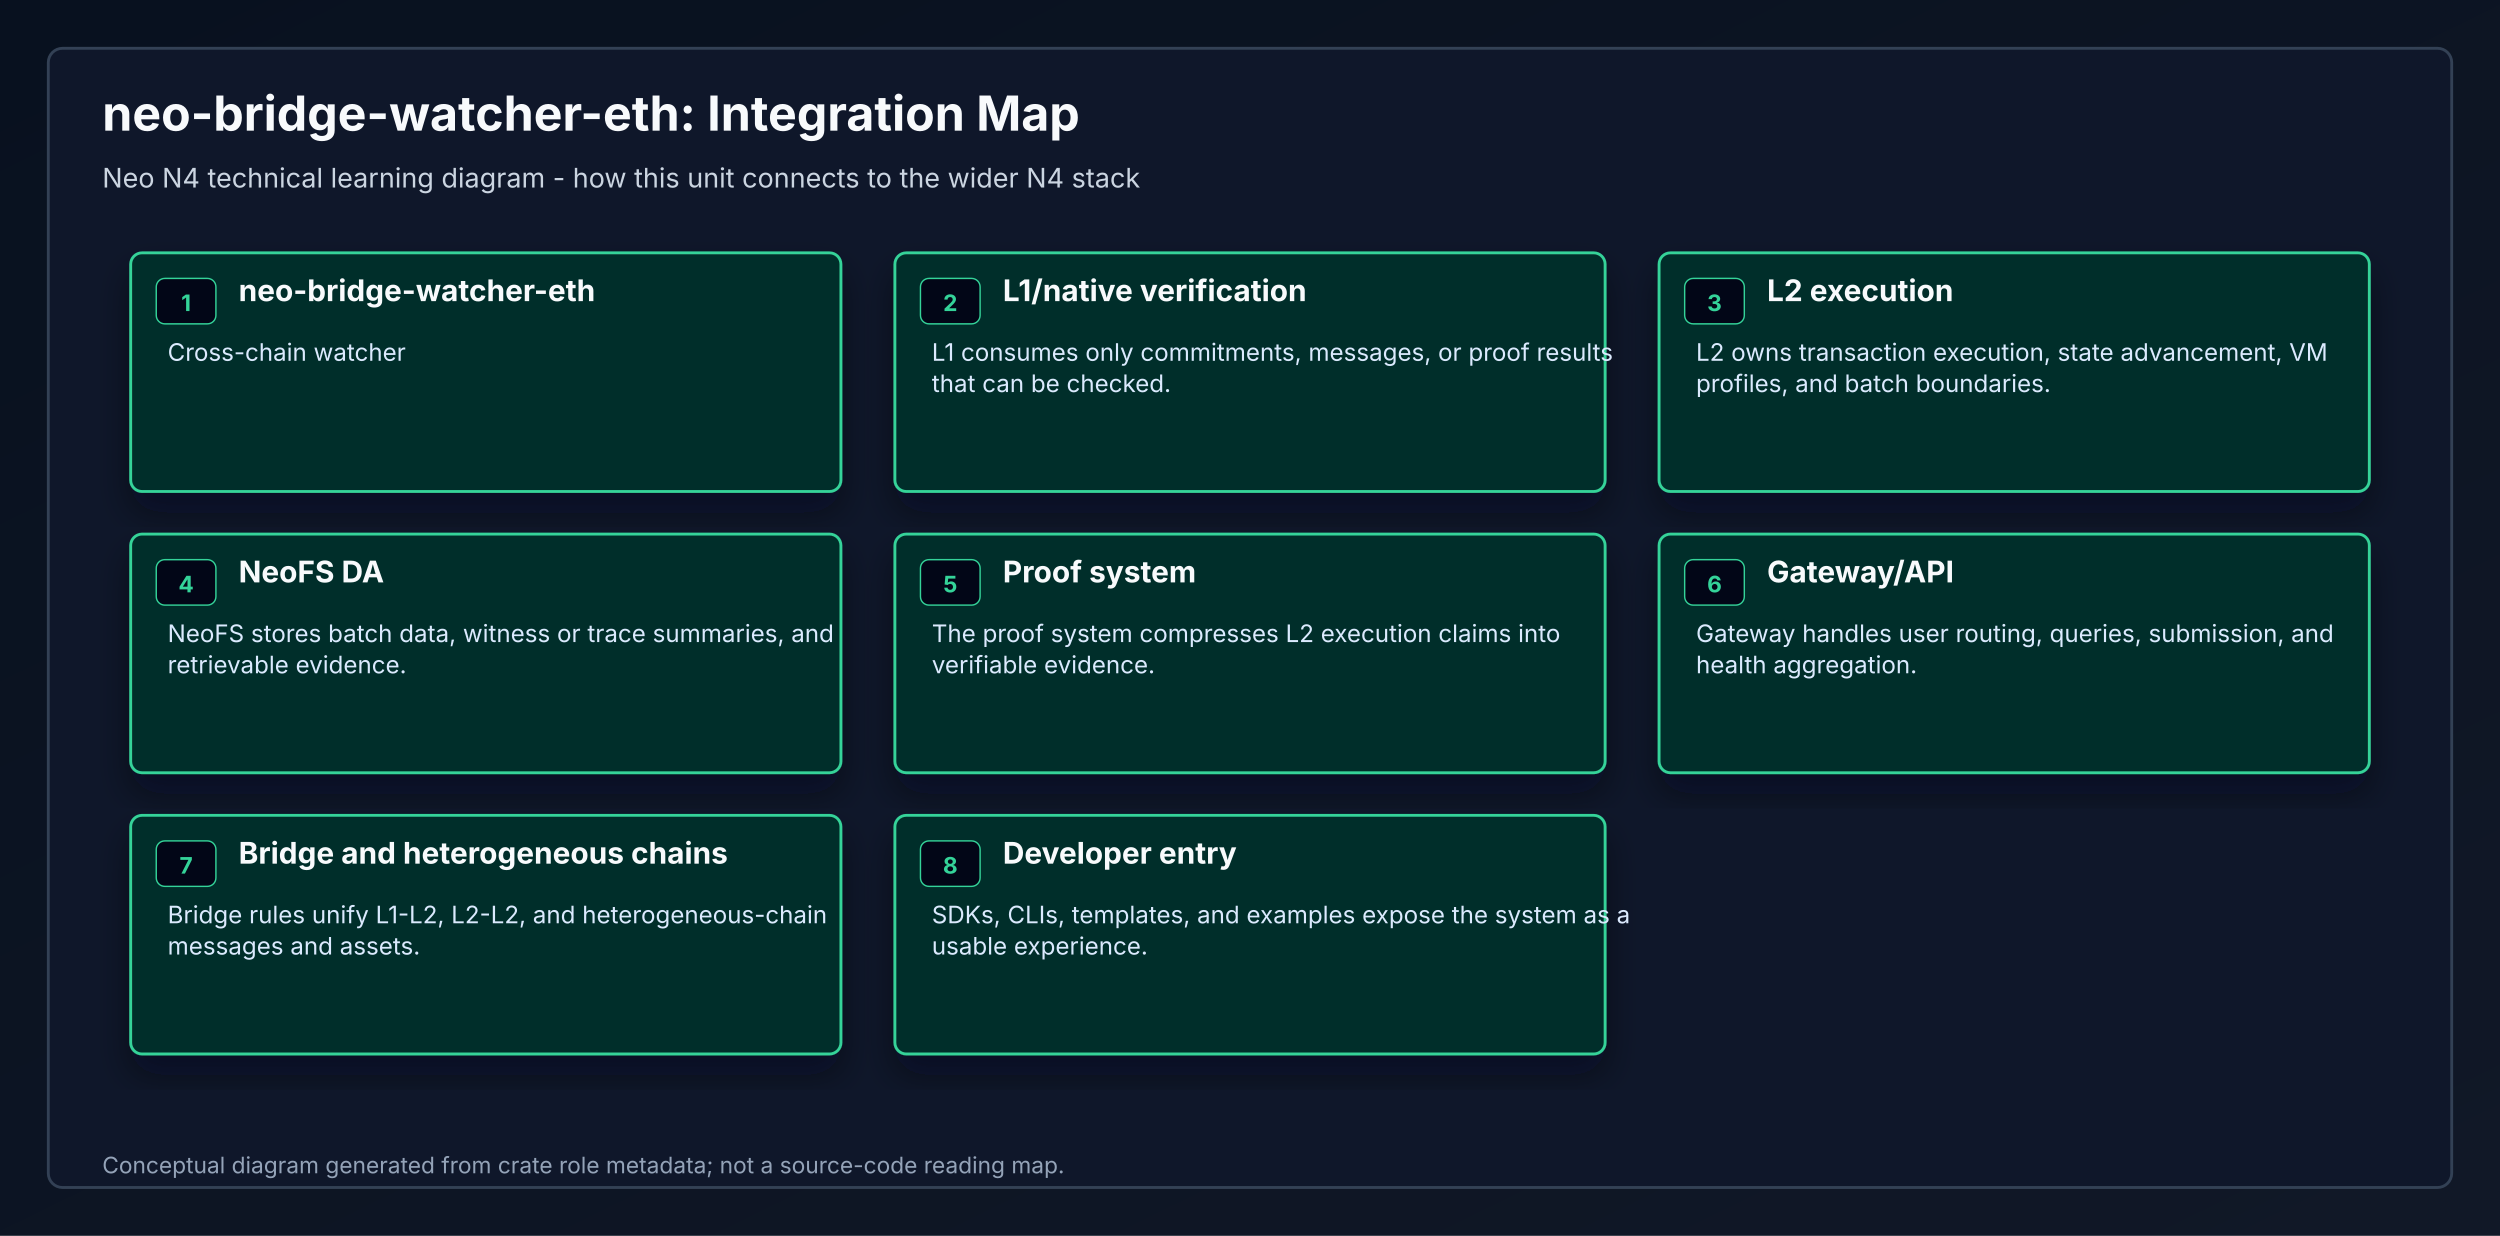
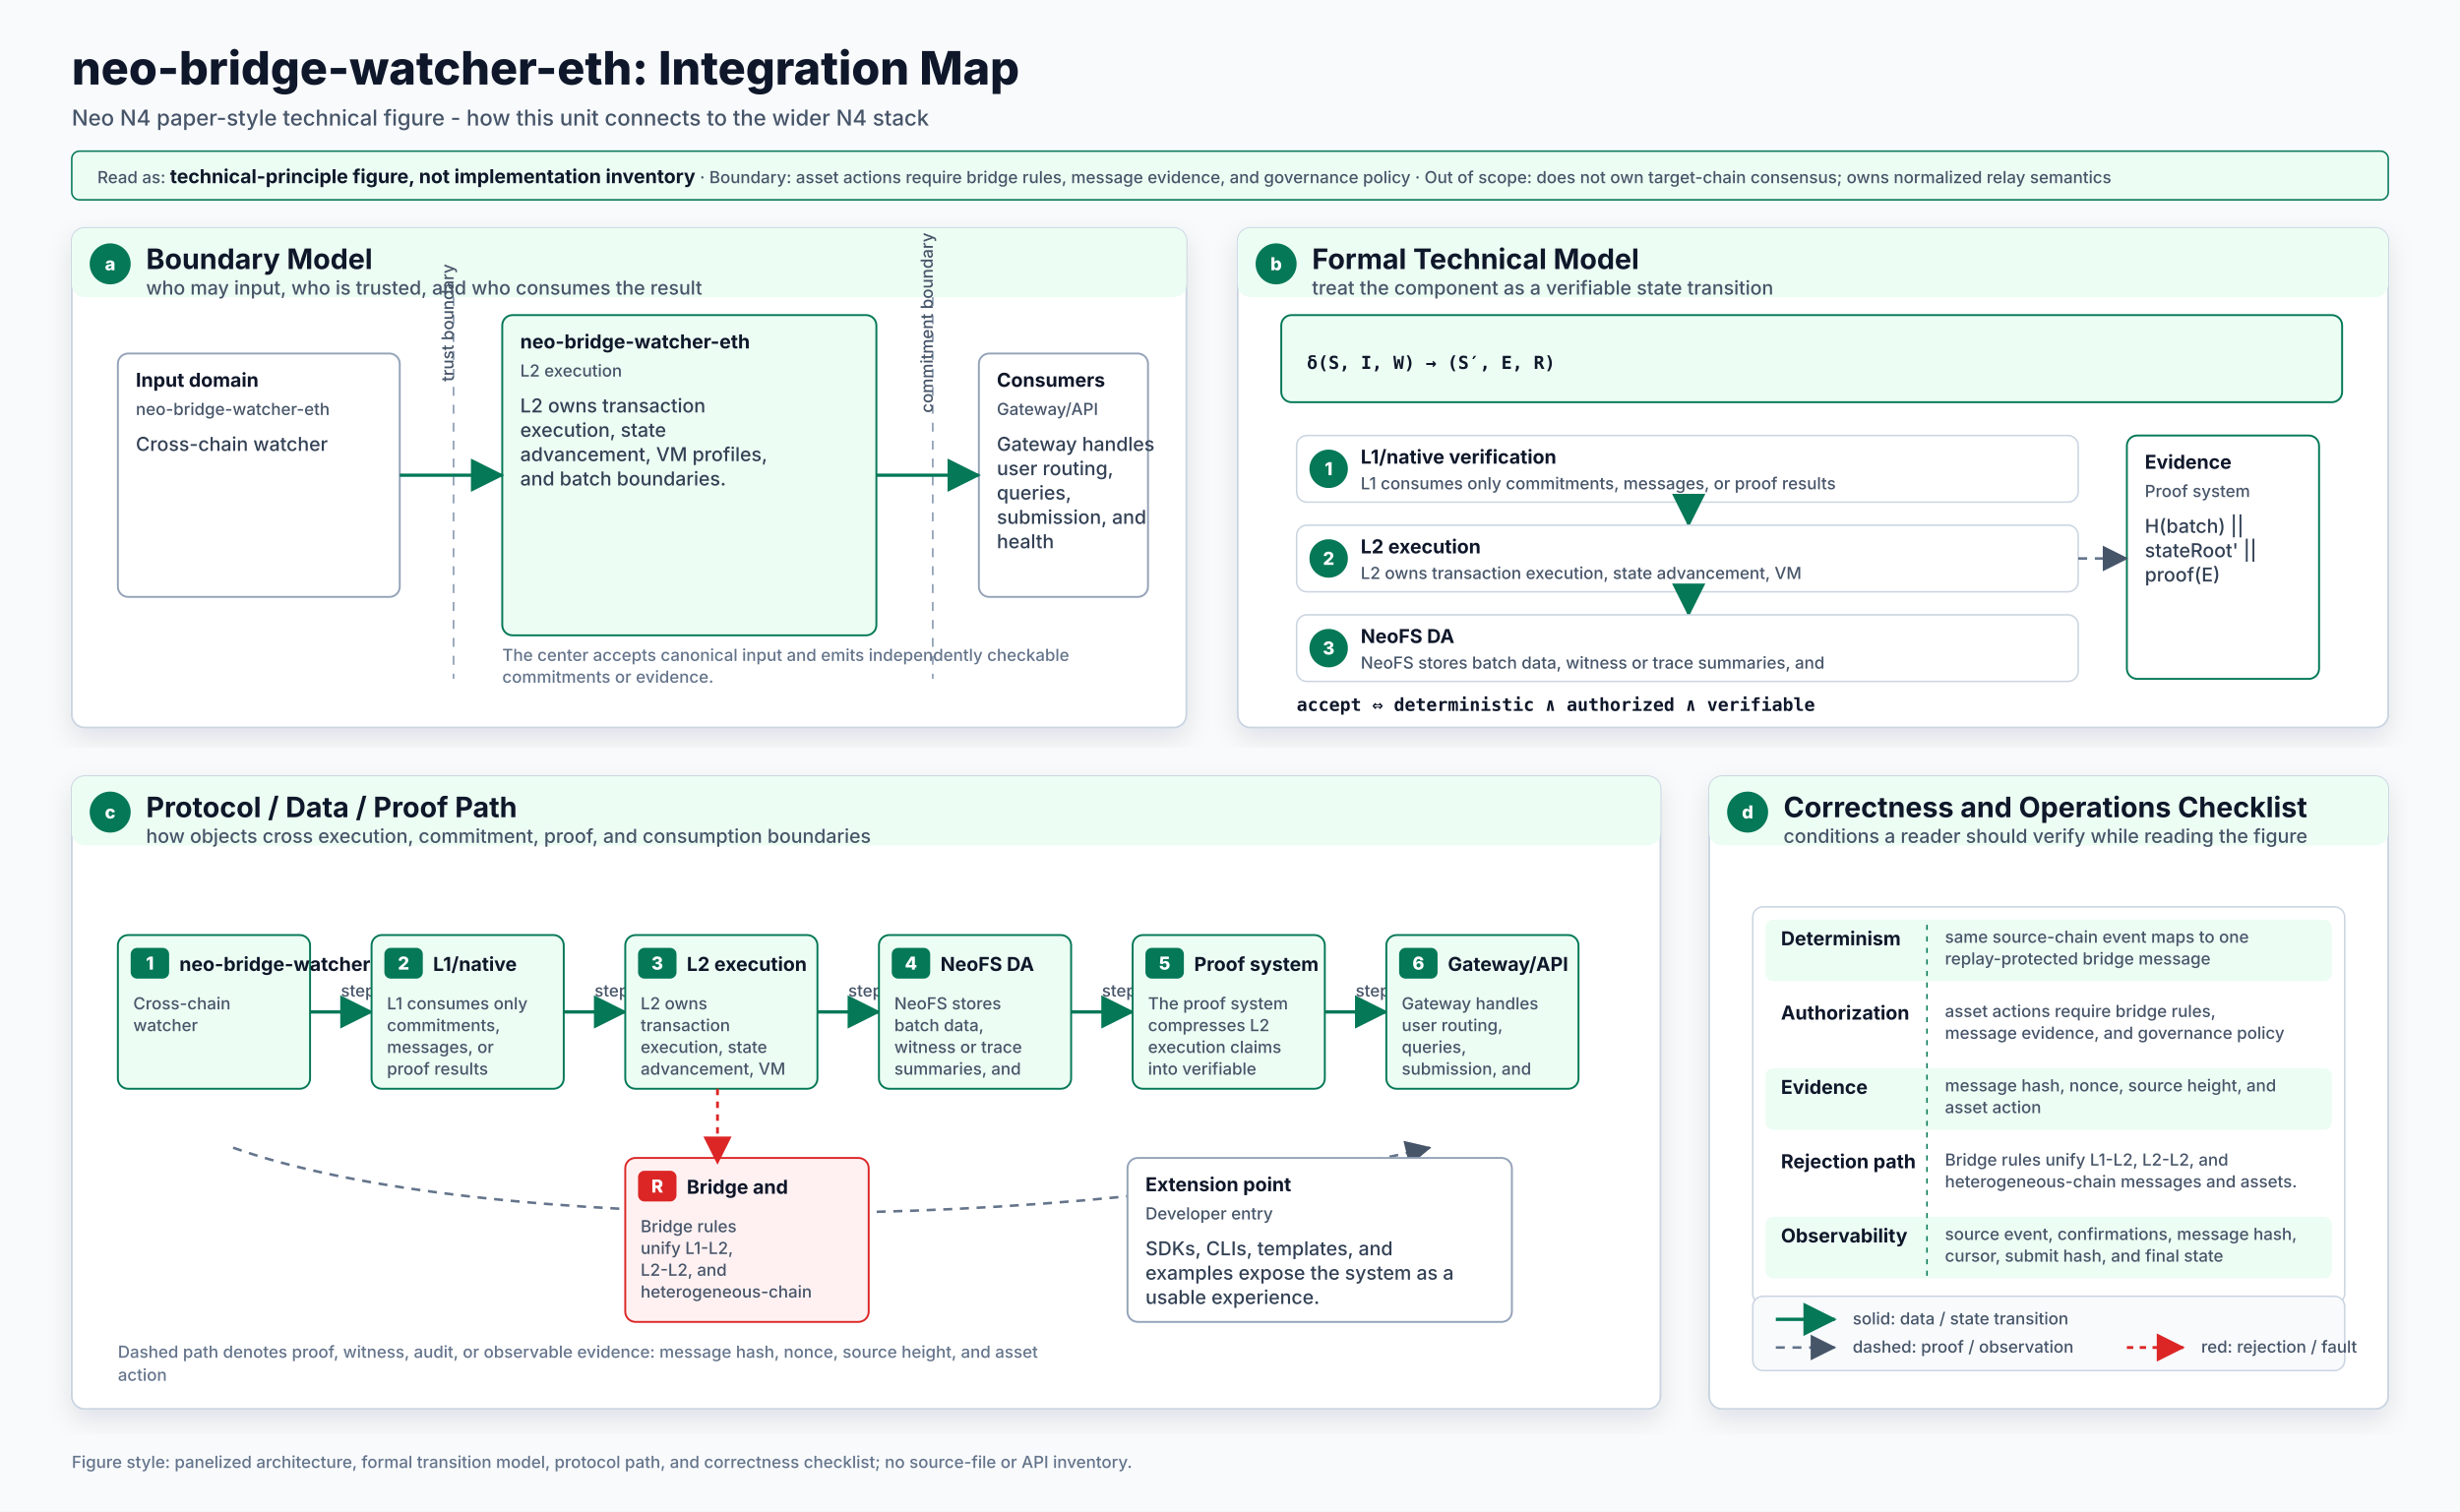
- <svg xmlns="http://www.w3.org/2000/svg" width="1760" height="870" viewBox="0 0 1760 870" role="img" aria-label="neo-bridge-watcher-eth Integration Map">
+ <svg xmlns="http://www.w3.org/2000/svg" width="1920" height="1180" viewBox="0 0 1920 1180" role="img" aria-label="neo-bridge-watcher-eth Integration Map">
  <defs>
-     <linearGradient id="bg" x1="0" y1="0" x2="1" y2="1">
-       <stop offset="0%" stop-color="#08111f" />
-       <stop offset="100%" stop-color="#111827" />
-     </linearGradient>
-     <filter id="shadow" x="-15%" y="-15%" width="130%" height="130%">
-       <feDropShadow dx="0" dy="14" stdDeviation="12" flood-color="#020617" flood-opacity="0.42" />
+     <marker id="arrow" viewBox="0 0 10 10" refX="9.4" refY="5" markerWidth="10" markerHeight="10" orient="auto">
+       <path d="M0,0 L10,5 L0,10 Z" fill="#475569" />
+     </marker>
+     <marker id="arrowAccent" viewBox="0 0 10 10" refX="9.4" refY="5" markerWidth="10" markerHeight="10" orient="auto">
+       <path d="M0,0 L10,5 L0,10 Z" fill="#047857" />
+     </marker>
+     <marker id="arrowFault" viewBox="0 0 10 10" refX="9.4" refY="5" markerWidth="10" markerHeight="10" orient="auto">
+       <path d="M0,0 L10,5 L0,10 Z" fill="#dc2626" />
+     </marker>
+     <filter id="paperShadow" x="-3%" y="-4%" width="106%" height="108%">
+       <feDropShadow dx="0" dy="8" stdDeviation="10" flood-color="#0f172a" flood-opacity="0.10" />
    </filter>
+     <style>
+ .bg{fill:#f8fafc}.panel{fill:#ffffff;stroke:#cbd5e1;stroke-width:1.5;filter:url(#paperShadow)}
+ .panelTitle{font:700 22px 'Inter','Segoe UI',Arial,sans-serif;fill:#0f172a}.panelSub{font:500 15px 'Inter','Segoe UI',Arial,sans-serif;fill:#475569}
+ .title{font:800 36px 'Inter','Segoe UI',Arial,sans-serif;fill:#0f172a}.subtitle{font:500 17px 'Inter','Segoe UI',Arial,sans-serif;fill:#475569}
+ .small{font:500 13px 'Inter','Segoe UI',Arial,sans-serif;fill:#475569}.body{font:500 15px 'Inter','Segoe UI',Arial,sans-serif;fill:#334155}
+ .bodyStrong{font:750 15px 'Inter','Segoe UI',Arial,sans-serif;fill:#0f172a}.mono{font:650 14px 'Cascadia Mono','SFMono-Regular',Consolas,monospace;fill:#0f172a}
+ .label{font:800 14px 'Inter','Segoe UI',Arial,sans-serif;fill:#ffffff}.caption{font:500 13px 'Inter','Segoe UI',Arial,sans-serif;fill:#64748b}
+ .arrow{stroke:#475569;stroke-width:2.2;fill:none;marker-end:url(#arrow)}.arrowAccent{stroke:#047857;stroke-width:2.6;fill:none;marker-end:url(#arrowAccent)}.arrowDash{stroke:#64748b;stroke-width:2;fill:none;stroke-dasharray:7 6;marker-end:url(#arrow)}.arrowFault{stroke:#dc2626;stroke-width:2.2;fill:none;stroke-dasharray:5 5;marker-end:url(#arrowFault)}
+ </style>
  </defs>
-   <rect width="1760" height="100%" fill="url(#bg)" />
-   <rect x="34" y="34" width="1692" height="802" rx="10" fill="#0f172a" stroke="#334155" stroke-width="2" />
-   <text x="72" y="92" fill="#f8fafc" font-family="Inter,Segoe UI,Arial,sans-serif" font-size="34" font-weight="700">neo-bridge-watcher-eth: Integration Map</text>
-   <text x="72" y="132" fill="#cbd5e1" font-family="Inter,Segoe UI,Arial,sans-serif" font-size="19">Neo N4 technical learning diagram - how this unit connects to the wider N4 stack</text>
-   <rect x="92" y="178" width="500" height="168" rx="8" fill="#052e2b" stroke="#34d399" stroke-width="2" filter="url(#shadow)" />
-   <rect x="110" y="196" width="42" height="32" rx="6" fill="#020617" stroke="#34d399" stroke-width="1" />
-   <text x="131" y="219" text-anchor="middle" fill="#34d399" font-family="Inter,Segoe UI,Arial,sans-serif" font-size="16" font-weight="700">1</text>
-   <text x="168" y="212" fill="#f8fafc" font-family="Inter,Segoe UI,Arial,sans-serif" font-size="21" font-weight="700">neo-bridge-watcher-eth</text>
-   <text x="118" y="254" fill="#dbeafe" font-family="Inter,Segoe UI,Arial,sans-serif" font-size="17">Cross-chain watcher</text>
-   <rect x="630" y="178" width="500" height="168" rx="8" fill="#052e2b" stroke="#34d399" stroke-width="2" filter="url(#shadow)" />
-   <rect x="648" y="196" width="42" height="32" rx="6" fill="#020617" stroke="#34d399" stroke-width="1" />
-   <text x="669" y="219" text-anchor="middle" fill="#34d399" font-family="Inter,Segoe UI,Arial,sans-serif" font-size="16" font-weight="700">2</text>
-   <text x="706" y="212" fill="#f8fafc" font-family="Inter,Segoe UI,Arial,sans-serif" font-size="21" font-weight="700">L1/native verification</text>
-   <text x="656" y="254" fill="#dbeafe" font-family="Inter,Segoe UI,Arial,sans-serif" font-size="17">L1 consumes only commitments, messages, or proof results</text>
-   <text x="656" y="276" fill="#dbeafe" font-family="Inter,Segoe UI,Arial,sans-serif" font-size="17">that can be checked.</text>
-   <rect x="1168" y="178" width="500" height="168" rx="8" fill="#052e2b" stroke="#34d399" stroke-width="2" filter="url(#shadow)" />
-   <rect x="1186" y="196" width="42" height="32" rx="6" fill="#020617" stroke="#34d399" stroke-width="1" />
-   <text x="1207" y="219" text-anchor="middle" fill="#34d399" font-family="Inter,Segoe UI,Arial,sans-serif" font-size="16" font-weight="700">3</text>
-   <text x="1244" y="212" fill="#f8fafc" font-family="Inter,Segoe UI,Arial,sans-serif" font-size="21" font-weight="700">L2 execution</text>
-   <text x="1194" y="254" fill="#dbeafe" font-family="Inter,Segoe UI,Arial,sans-serif" font-size="17">L2 owns transaction execution, state advancement, VM</text>
-   <text x="1194" y="276" fill="#dbeafe" font-family="Inter,Segoe UI,Arial,sans-serif" font-size="17">profiles, and batch boundaries.</text>
-   <rect x="92" y="376" width="500" height="168" rx="8" fill="#052e2b" stroke="#34d399" stroke-width="2" filter="url(#shadow)" />
-   <rect x="110" y="394" width="42" height="32" rx="6" fill="#020617" stroke="#34d399" stroke-width="1" />
-   <text x="131" y="417" text-anchor="middle" fill="#34d399" font-family="Inter,Segoe UI,Arial,sans-serif" font-size="16" font-weight="700">4</text>
-   <text x="168" y="410" fill="#f8fafc" font-family="Inter,Segoe UI,Arial,sans-serif" font-size="21" font-weight="700">NeoFS DA</text>
-   <text x="118" y="452" fill="#dbeafe" font-family="Inter,Segoe UI,Arial,sans-serif" font-size="17">NeoFS stores batch data, witness or trace summaries, and</text>
-   <text x="118" y="474" fill="#dbeafe" font-family="Inter,Segoe UI,Arial,sans-serif" font-size="17">retrievable evidence.</text>
-   <rect x="630" y="376" width="500" height="168" rx="8" fill="#052e2b" stroke="#34d399" stroke-width="2" filter="url(#shadow)" />
-   <rect x="648" y="394" width="42" height="32" rx="6" fill="#020617" stroke="#34d399" stroke-width="1" />
-   <text x="669" y="417" text-anchor="middle" fill="#34d399" font-family="Inter,Segoe UI,Arial,sans-serif" font-size="16" font-weight="700">5</text>
-   <text x="706" y="410" fill="#f8fafc" font-family="Inter,Segoe UI,Arial,sans-serif" font-size="21" font-weight="700">Proof system</text>
-   <text x="656" y="452" fill="#dbeafe" font-family="Inter,Segoe UI,Arial,sans-serif" font-size="17">The proof system compresses L2 execution claims into</text>
-   <text x="656" y="474" fill="#dbeafe" font-family="Inter,Segoe UI,Arial,sans-serif" font-size="17">verifiable evidence.</text>
-   <rect x="1168" y="376" width="500" height="168" rx="8" fill="#052e2b" stroke="#34d399" stroke-width="2" filter="url(#shadow)" />
-   <rect x="1186" y="394" width="42" height="32" rx="6" fill="#020617" stroke="#34d399" stroke-width="1" />
-   <text x="1207" y="417" text-anchor="middle" fill="#34d399" font-family="Inter,Segoe UI,Arial,sans-serif" font-size="16" font-weight="700">6</text>
-   <text x="1244" y="410" fill="#f8fafc" font-family="Inter,Segoe UI,Arial,sans-serif" font-size="21" font-weight="700">Gateway/API</text>
-   <text x="1194" y="452" fill="#dbeafe" font-family="Inter,Segoe UI,Arial,sans-serif" font-size="17">Gateway handles user routing, queries, submission, and</text>
-   <text x="1194" y="474" fill="#dbeafe" font-family="Inter,Segoe UI,Arial,sans-serif" font-size="17">health aggregation.</text>
-   <rect x="92" y="574" width="500" height="168" rx="8" fill="#052e2b" stroke="#34d399" stroke-width="2" filter="url(#shadow)" />
-   <rect x="110" y="592" width="42" height="32" rx="6" fill="#020617" stroke="#34d399" stroke-width="1" />
-   <text x="131" y="615" text-anchor="middle" fill="#34d399" font-family="Inter,Segoe UI,Arial,sans-serif" font-size="16" font-weight="700">7</text>
-   <text x="168" y="608" fill="#f8fafc" font-family="Inter,Segoe UI,Arial,sans-serif" font-size="21" font-weight="700">Bridge and heterogeneous chains</text>
-   <text x="118" y="650" fill="#dbeafe" font-family="Inter,Segoe UI,Arial,sans-serif" font-size="17">Bridge rules unify L1-L2, L2-L2, and heterogeneous-chain</text>
-   <text x="118" y="672" fill="#dbeafe" font-family="Inter,Segoe UI,Arial,sans-serif" font-size="17">messages and assets.</text>
-   <rect x="630" y="574" width="500" height="168" rx="8" fill="#052e2b" stroke="#34d399" stroke-width="2" filter="url(#shadow)" />
-   <rect x="648" y="592" width="42" height="32" rx="6" fill="#020617" stroke="#34d399" stroke-width="1" />
-   <text x="669" y="615" text-anchor="middle" fill="#34d399" font-family="Inter,Segoe UI,Arial,sans-serif" font-size="16" font-weight="700">8</text>
-   <text x="706" y="608" fill="#f8fafc" font-family="Inter,Segoe UI,Arial,sans-serif" font-size="21" font-weight="700">Developer entry</text>
-   <text x="656" y="650" fill="#dbeafe" font-family="Inter,Segoe UI,Arial,sans-serif" font-size="17">SDKs, CLIs, templates, and examples expose the system as a</text>
-   <text x="656" y="672" fill="#dbeafe" font-family="Inter,Segoe UI,Arial,sans-serif" font-size="17">usable experience.</text>
-   <text x="72" y="826" fill="#94a3b8" font-family="Inter,Segoe UI,Arial,sans-serif" font-size="16">Conceptual diagram generated from crate role metadata; not a source-code reading map.</text>
+   <rect class="bg" width="1920" height="1180" />
+   <text x="56" y="66" class="title">neo-bridge-watcher-eth: Integration Map</text>
+   <text x="56" y="98" class="subtitle">Neo N4 paper-style technical figure - how this unit connects to the wider N4 stack</text>
+   <rect x="56" y="118" width="1808" height="38" rx="6" fill="#ecfdf3" stroke="#047857" stroke-width="1.2" />
+   <text x="76" y="143" class="small">Read as: <tspan class="bodyStrong">technical-principle figure, not implementation inventory</tspan> · Boundary: asset actions require bridge rules, message evidence, and governance policy · Out of scope: does not own target-chain consensus; owns normalized relay semantics</text>
+   <rect x="56" y="178" width="870" height="390" rx="10" class="panel" />
+   <rect x="56" y="178" width="870" height="54" rx="10" fill="#ecfdf3" stroke="#cbd5e1" stroke-width="0" />
+   <circle cx="86" cy="206" r="16" fill="#047857" />
+   <text x="86" y="211" text-anchor="middle" class="label">a</text>
+   <text x="114" y="210" class="panelTitle">Boundary Model</text>
+   <text x="114" y="230" class="panelSub">who may input, who is trusted, and who consumes the result</text>
+   <rect x="966" y="178" width="898" height="390" rx="10" class="panel" />
+   <rect x="966" y="178" width="898" height="54" rx="10" fill="#ecfdf3" stroke="#cbd5e1" stroke-width="0" />
+   <circle cx="996" cy="206" r="16" fill="#047857" />
+   <text x="996" y="211" text-anchor="middle" class="label">b</text>
+   <text x="1024" y="210" class="panelTitle">Formal Technical Model</text>
+   <text x="1024" y="230" class="panelSub">treat the component as a verifiable state transition</text>
+   <rect x="56" y="606" width="1240" height="494" rx="10" class="panel" />
+   <rect x="56" y="606" width="1240" height="54" rx="10" fill="#ecfdf3" stroke="#cbd5e1" stroke-width="0" />
+   <circle cx="86" cy="634" r="16" fill="#047857" />
+   <text x="86" y="639" text-anchor="middle" class="label">c</text>
+   <text x="114" y="638" class="panelTitle">Protocol / Data / Proof Path</text>
+   <text x="114" y="658" class="panelSub">how objects cross execution, commitment, proof, and consumption boundaries</text>
+   <rect x="1334" y="606" width="530" height="494" rx="10" class="panel" />
+   <rect x="1334" y="606" width="530" height="54" rx="10" fill="#ecfdf3" stroke="#cbd5e1" stroke-width="0" />
+   <circle cx="1364" cy="634" r="16" fill="#047857" />
+   <text x="1364" y="639" text-anchor="middle" class="label">d</text>
+   <text x="1392" y="638" class="panelTitle">Correctness and Operations Checklist</text>
+   <text x="1392" y="658" class="panelSub">conditions a reader should verify while reading the figure</text>
+   <rect x="92" y="276" width="220" height="190" rx="8" fill="#ffffff" stroke="#94a3b8" stroke-width="1.5" />
+   <text x="106" y="302" class="bodyStrong">Input domain</text>
+   <text x="106" y="324" class="small">neo-bridge-watcher-eth</text>
+   <text x="106" y="352" class="body">Cross-chain watcher</text>
+   <line x1="354" y1="232" x2="354" y2="530" stroke="#94a3b8" stroke-width="1.4" stroke-dasharray="7 7" />
+   <text x="354" y="252" class="small" text-anchor="middle" transform="rotate(-90 354 252)">trust boundary</text>
+   <rect x="392" y="246" width="292" height="250" rx="8" fill="#ecfdf3" stroke="#047857" stroke-width="1.5" />
+   <text x="406" y="272" class="bodyStrong">neo-bridge-watcher-eth</text>
+   <text x="406" y="294" class="small">L2 execution</text>
+   <text x="406" y="322" class="body">L2 owns transaction</text>
+   <text x="406" y="341" class="body">execution, state</text>
+   <text x="406" y="360" class="body">advancement, VM profiles,</text>
+   <text x="406" y="379" class="body">and batch boundaries.</text>
+   <line x1="728" y1="232" x2="728" y2="530" stroke="#94a3b8" stroke-width="1.4" stroke-dasharray="7 7" />
+   <text x="728" y="252" class="small" text-anchor="middle" transform="rotate(-90 728 252)">commitment boundary</text>
+   <rect x="764" y="276" width="132" height="190" rx="8" fill="#ffffff" stroke="#94a3b8" stroke-width="1.5" />
+   <text x="778" y="302" class="bodyStrong">Consumers</text>
+   <text x="778" y="324" class="small">Gateway/API</text>
+   <text x="778" y="352" class="body">Gateway handles</text>
+   <text x="778" y="371" class="body">user routing,</text>
+   <text x="778" y="390" class="body">queries,</text>
+   <text x="778" y="409" class="body">submission, and</text>
+   <text x="778" y="428" class="body">health</text>
+   <path class="arrowAccent" d="M312 371 C338 371 358 371 392 371" />
+   <path class="arrowAccent" d="M684 371 C706 371 730 371 764 371" />
+   <text x="392" y="516" class="caption">The center accepts canonical input and emits independently checkable</text>
+   <text x="392" y="533" class="caption">commitments or evidence.</text>
+   <rect x="1000" y="246" width="828" height="68" rx="8" fill="#ecfdf3" stroke="#047857" stroke-width="1.5" />
+   <text x="1020" y="288" class="mono">δ(S, I, W) → (S′, E, R)</text>
+   <rect x="1012" y="340" width="610" height="52" rx="8" fill="#ffffff" stroke="#cbd5e1" stroke-width="1.2" />
+   <circle cx="1037" cy="366" r="15" fill="#047857" />
+   <text x="1037" y="371" text-anchor="middle" class="label">1</text>
+   <text x="1062" y="362" class="bodyStrong">L1/native verification</text>
+   <text x="1062" y="382" class="small">L1 consumes only commitments, messages, or proof results</text>
+   <path class="arrowAccent" d="M1318 392 L1318 410" />
+   <rect x="1012" y="410" width="610" height="52" rx="8" fill="#ffffff" stroke="#cbd5e1" stroke-width="1.2" />
+   <circle cx="1037" cy="436" r="15" fill="#047857" />
+   <text x="1037" y="441" text-anchor="middle" class="label">2</text>
+   <text x="1062" y="432" class="bodyStrong">L2 execution</text>
+   <text x="1062" y="452" class="small">L2 owns transaction execution, state advancement, VM</text>
+   <path class="arrowAccent" d="M1318 462 L1318 480" />
+   <rect x="1012" y="480" width="610" height="52" rx="8" fill="#ffffff" stroke="#cbd5e1" stroke-width="1.2" />
+   <circle cx="1037" cy="506" r="15" fill="#047857" />
+   <text x="1037" y="511" text-anchor="middle" class="label">3</text>
+   <text x="1062" y="502" class="bodyStrong">NeoFS DA</text>
+   <text x="1062" y="522" class="small">NeoFS stores batch data, witness or trace summaries, and</text>
+   <rect x="1660" y="340" width="150" height="190" rx="8" fill="#ffffff" stroke="#047857" stroke-width="1.5" />
+   <text x="1674" y="366" class="bodyStrong">Evidence</text>
+   <text x="1674" y="388" class="small">Proof system</text>
+   <text x="1674" y="416" class="body">H(batch) ||</text>
+   <text x="1674" y="435" class="body">stateRoot' ||</text>
+   <text x="1674" y="454" class="body">proof(E)</text>
+   <path class="arrowDash" d="M1622 436 C1642 436 1648 436 1660 436" />
+   <text x="1012" y="555" class="mono">accept ⇔ deterministic ∧ authorized ∧ verifiable</text>
+   <rect x="92" y="730" width="150" height="120" rx="8" fill="#ecfdf3" stroke="#047857" stroke-width="1.5" />
+   <rect x="102" y="740" width="30" height="24" rx="5" fill="#047857" />
+   <text x="117" y="757" text-anchor="middle" class="label">1</text>
+   <text x="140" y="758" class="bodyStrong">neo-bridge-watcher-eth</text>
+   <text x="104" y="788" class="small">Cross-chain</text>
+   <text x="104" y="805" class="small">watcher</text>
+   <path class="arrowAccent" d="M242 790 L290 790" />
+   <text x="266" y="778" class="small">step 1</text>
+   <rect x="290" y="730" width="150" height="120" rx="8" fill="#ecfdf3" stroke="#047857" stroke-width="1.5" />
+   <rect x="300" y="740" width="30" height="24" rx="5" fill="#047857" />
+   <text x="315" y="757" text-anchor="middle" class="label">2</text>
+   <text x="338" y="758" class="bodyStrong">L1/native</text>
+   <text x="302" y="788" class="small">L1 consumes only</text>
+   <text x="302" y="805" class="small">commitments,</text>
+   <text x="302" y="822" class="small">messages, or</text>
+   <text x="302" y="839" class="small">proof results</text>
+   <path class="arrowAccent" d="M440 790 L488 790" />
+   <text x="464" y="778" class="small">step 2</text>
+   <rect x="488" y="730" width="150" height="120" rx="8" fill="#ecfdf3" stroke="#047857" stroke-width="1.5" />
+   <rect x="498" y="740" width="30" height="24" rx="5" fill="#047857" />
+   <text x="513" y="757" text-anchor="middle" class="label">3</text>
+   <text x="536" y="758" class="bodyStrong">L2 execution</text>
+   <text x="500" y="788" class="small">L2 owns</text>
+   <text x="500" y="805" class="small">transaction</text>
+   <text x="500" y="822" class="small">execution, state</text>
+   <text x="500" y="839" class="small">advancement, VM</text>
+   <path class="arrowAccent" d="M638 790 L686 790" />
+   <text x="662" y="778" class="small">step 3</text>
+   <rect x="686" y="730" width="150" height="120" rx="8" fill="#ecfdf3" stroke="#047857" stroke-width="1.5" />
+   <rect x="696" y="740" width="30" height="24" rx="5" fill="#047857" />
+   <text x="711" y="757" text-anchor="middle" class="label">4</text>
+   <text x="734" y="758" class="bodyStrong">NeoFS DA</text>
+   <text x="698" y="788" class="small">NeoFS stores</text>
+   <text x="698" y="805" class="small">batch data,</text>
+   <text x="698" y="822" class="small">witness or trace</text>
+   <text x="698" y="839" class="small">summaries, and</text>
+   <path class="arrowAccent" d="M836 790 L884 790" />
+   <text x="860" y="778" class="small">step 4</text>
+   <rect x="884" y="730" width="150" height="120" rx="8" fill="#ecfdf3" stroke="#047857" stroke-width="1.5" />
+   <rect x="894" y="740" width="30" height="24" rx="5" fill="#047857" />
+   <text x="909" y="757" text-anchor="middle" class="label">5</text>
+   <text x="932" y="758" class="bodyStrong">Proof system</text>
+   <text x="896" y="788" class="small">The proof system</text>
+   <text x="896" y="805" class="small">compresses L2</text>
+   <text x="896" y="822" class="small">execution claims</text>
+   <text x="896" y="839" class="small">into verifiable</text>
+   <path class="arrowAccent" d="M1034 790 L1082 790" />
+   <text x="1058" y="778" class="small">step 5</text>
+   <rect x="1082" y="730" width="150" height="120" rx="8" fill="#ecfdf3" stroke="#047857" stroke-width="1.5" />
+   <rect x="1092" y="740" width="30" height="24" rx="5" fill="#047857" />
+   <text x="1107" y="757" text-anchor="middle" class="label">6</text>
+   <text x="1130" y="758" class="bodyStrong">Gateway/API</text>
+   <text x="1094" y="788" class="small">Gateway handles</text>
+   <text x="1094" y="805" class="small">user routing,</text>
+   <text x="1094" y="822" class="small">queries,</text>
+   <text x="1094" y="839" class="small">submission, and</text>
+   <path class="arrowDash" d="M182 896 C372 964 832 964 1116 896" />
+   <rect x="488" y="904" width="190" height="128" rx="8" fill="#fff1f2" stroke="#dc2626" stroke-width="1.5" />
+   <rect x="498" y="914" width="30" height="24" rx="5" fill="#dc2626" />
+   <text x="513" y="931" text-anchor="middle" class="label">R</text>
+   <text x="536" y="932" class="bodyStrong">Bridge and</text>
+   <text x="500" y="962" class="small">Bridge rules</text>
+   <text x="500" y="979" class="small">unify L1-L2,</text>
+   <text x="500" y="996" class="small">L2-L2, and</text>
+   <text x="500" y="1013" class="small">heterogeneous-chain</text>
+   <path class="arrowFault" d="M560 850 L560 908" />
+   <rect x="880" y="904" width="300" height="128" rx="8" fill="#ffffff" stroke="#94a3b8" stroke-width="1.5" />
+   <text x="894" y="930" class="bodyStrong">Extension point</text>
+   <text x="894" y="952" class="small">Developer entry</text>
+   <text x="894" y="980" class="body">SDKs, CLIs, templates, and</text>
+   <text x="894" y="999" class="body">examples expose the system as a</text>
+   <text x="894" y="1018" class="body">usable experience.</text>
+   <text x="92" y="1060" class="caption">Dashed path denotes proof, witness, audit, or observable evidence: message hash, nonce, source height, and asset</text>
+   <text x="92" y="1078" class="caption">action</text>
+   <rect x="1368" y="708" width="462" height="310" rx="8" fill="#ffffff" stroke="#cbd5e1" stroke-width="1.2" />
+   <rect x="1378" y="718" width="442" height="48" rx="6" fill="#ecfdf3" />
+   <text x="1390" y="738" class="bodyStrong">Determinism</text>
+   <text x="1518" y="736" class="small">same source-chain event maps to one</text>
+   <text x="1518" y="753" class="small">replay-protected bridge message</text>
+   <rect x="1378" y="776" width="442" height="48" rx="6" fill="#ffffff" />
+   <text x="1390" y="796" class="bodyStrong">Authorization</text>
+   <text x="1518" y="794" class="small">asset actions require bridge rules,</text>
+   <text x="1518" y="811" class="small">message evidence, and governance policy</text>
+   <rect x="1378" y="834" width="442" height="48" rx="6" fill="#ecfdf3" />
+   <text x="1390" y="854" class="bodyStrong">Evidence</text>
+   <text x="1518" y="852" class="small">message hash, nonce, source height, and</text>
+   <text x="1518" y="869" class="small">asset action</text>
+   <rect x="1378" y="892" width="442" height="48" rx="6" fill="#ffffff" />
+   <text x="1390" y="912" class="bodyStrong">Rejection path</text>
+   <text x="1518" y="910" class="small">Bridge rules unify L1-L2, L2-L2, and</text>
+   <text x="1518" y="927" class="small">heterogeneous-chain messages and assets.</text>
+   <rect x="1378" y="950" width="442" height="48" rx="6" fill="#ecfdf3" />
+   <text x="1390" y="970" class="bodyStrong">Observability</text>
+   <text x="1518" y="968" class="small">source event, confirmations, message hash,</text>
+   <text x="1518" y="985" class="small">cursor, submit hash, and final state</text>
+   <line x1="1504" y1="722" x2="1504" y2="998" stroke="#047857" stroke-width="1.2" stroke-dasharray="4 5" />
+   <rect x="1368" y="1012" width="462" height="58" rx="8" fill="#f8fafc" stroke="#cbd5e1" stroke-width="1.2" />
+   <line x1="1386" y1="1030" x2="1432" y2="1030" stroke="#047857" stroke-width="2.6" marker-end="url(#arrowAccent)" />
+   <text x="1446" y="1034" class="small">solid: data / state transition</text>
+   <line x1="1386" y1="1052" x2="1432" y2="1052" stroke="#64748b" stroke-width="2" stroke-dasharray="7 6" marker-end="url(#arrow)" />
+   <text x="1446" y="1056" class="small">dashed: proof / observation</text>
+   <line x1="1660" y1="1052" x2="1704" y2="1052" stroke="#dc2626" stroke-width="2.2" stroke-dasharray="5 5" marker-end="url(#arrowFault)" />
+   <text x="1718" y="1056" class="small">red: rejection / fault</text>
+   <text x="56" y="1146" class="caption">Figure style: panelized architecture, formal transition model, protocol path, and correctness checklist; no source-file or API inventory.</text>
</svg>
